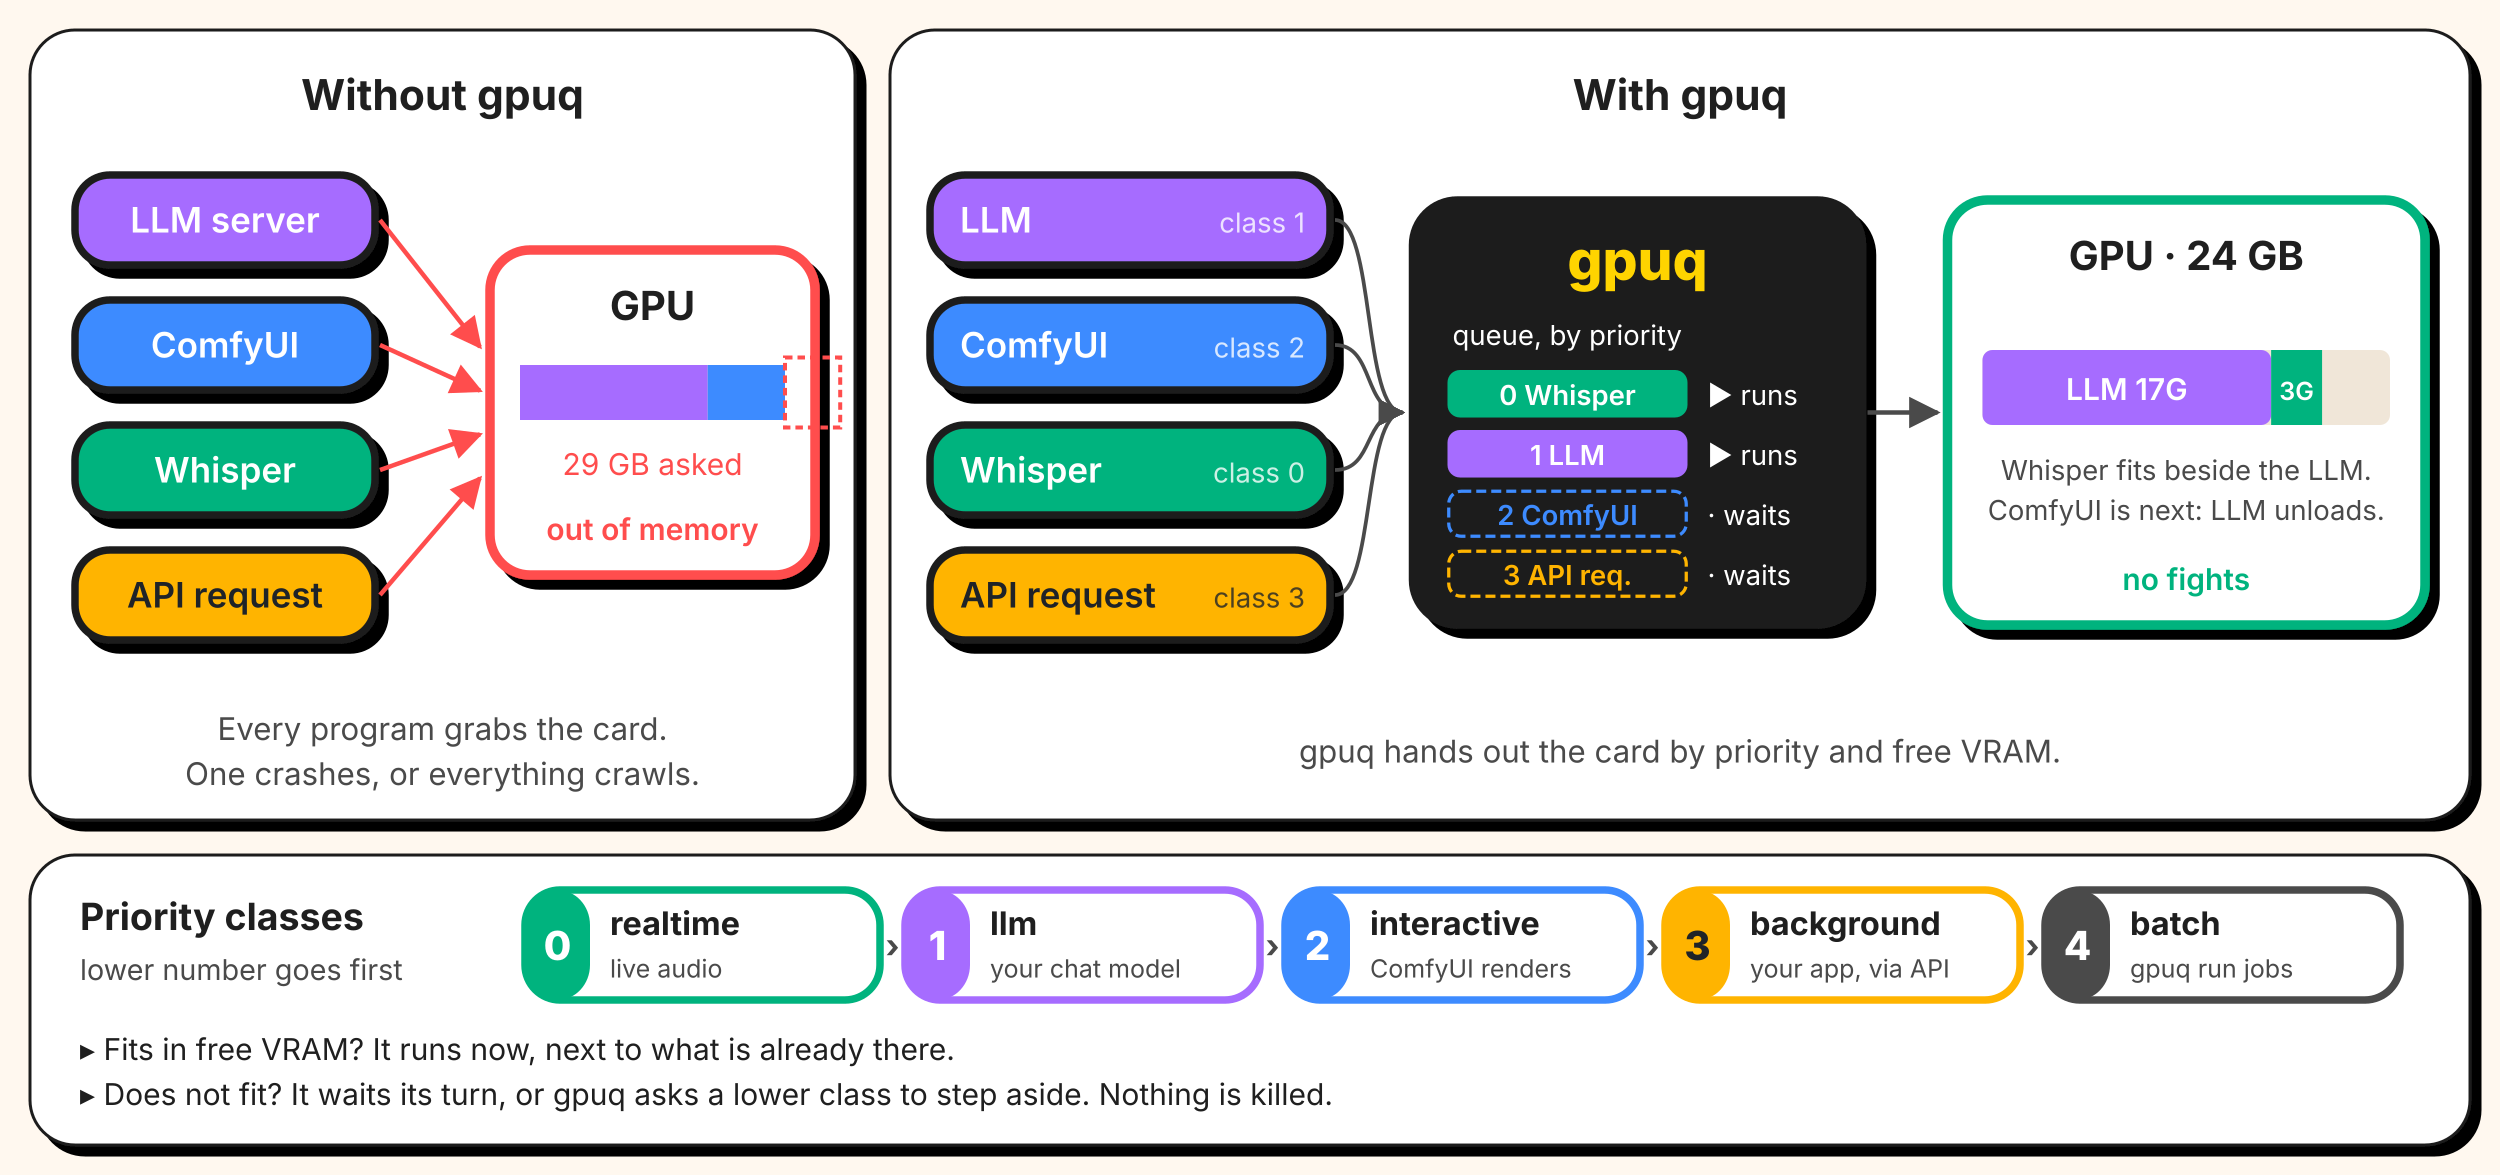
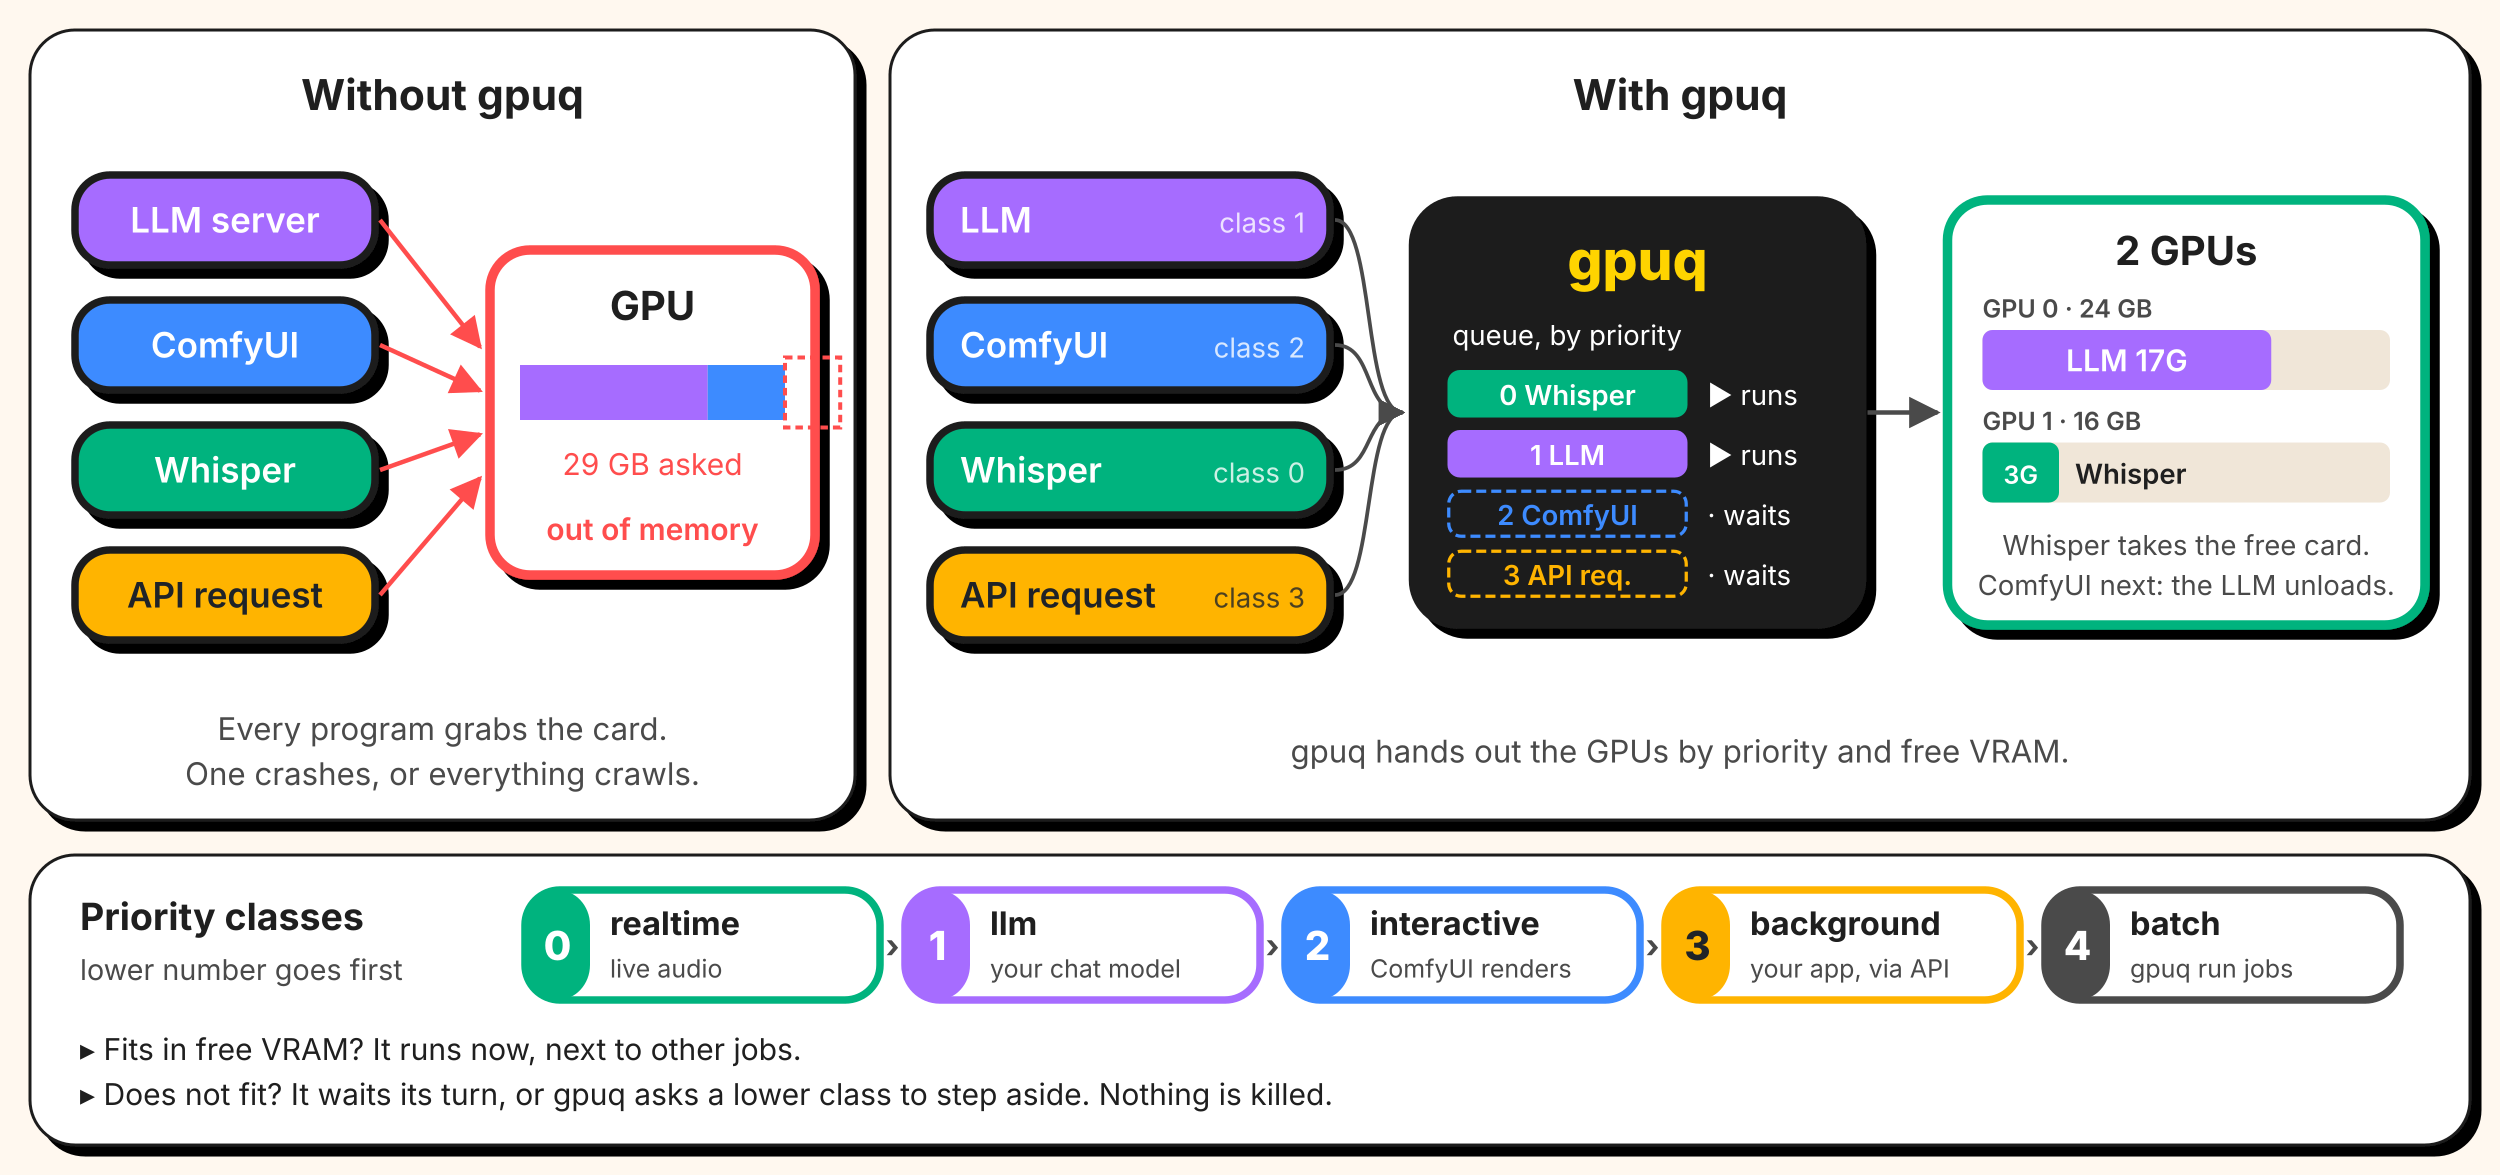
<svg xmlns="http://www.w3.org/2000/svg" width="1000" height="470" viewBox="0 0 1000 470" font-family="Inter, Helvetica, Arial, sans-serif">
  <defs>
    <marker id="m" viewBox="0 0 10 10" refX="9" refY="5" markerWidth="7" markerHeight="7" orient="auto">
      <path d="M0,0 L10,5 L0,10 z" fill="#4a4a4a" />
    </marker>
    <marker id="b" viewBox="0 0 10 10" refX="9" refY="5" markerWidth="7" markerHeight="7" orient="auto">
      <path d="M0,0 L10,5 L0,10 z" fill="#ff4d4d" />
    </marker>
    <filter id="sh" x="-10%" y="-10%" width="130%" height="140%">
      <feOffset dx="4" dy="4" in="SourceAlpha" />
      <feComponentTransfer>
        <feFuncA type="linear" slope="1" />
      </feComponentTransfer>
      <feMerge>
        <feMergeNode />
        <feMergeNode in="SourceGraphic" />
      </feMerge>
    </filter>
  </defs>
  <rect width="1000" height="470" fill="#fff8ef" />
  <g filter="url(#sh)">
    <rect x="12" y="12" width="330" height="316" rx="18" fill="#ffffff" stroke="#1f1f1f" stroke-width="1.2" />
    <rect x="356" y="12" width="632" height="316" rx="18" fill="#ffffff" stroke="#1f1f1f" stroke-width="1.2" />
  </g>
  <text x="177" y="44" text-anchor="middle" font-size="17" font-weight="700" fill="#1f1f1f">Without gpuq</text>
  <text x="672.0" y="44" text-anchor="middle" font-size="17" font-weight="700" fill="#1f1f1f">With gpuq</text>
  <g filter="url(#sh)">
    <rect x="30" y="70" width="120" height="36" rx="14" fill="#a66cff" stroke="#1f1f1f" stroke-width="3" />
  </g>
  <text x="90.0" y="93.0" text-anchor="middle" font-size="14" font-weight="600" fill="#ffffff">LLM server</text>
  <g filter="url(#sh)">
    <rect x="30" y="120" width="120" height="36" rx="14" fill="#3d8bff" stroke="#1f1f1f" stroke-width="3" />
  </g>
  <text x="90.0" y="143.0" text-anchor="middle" font-size="14" font-weight="600" fill="#ffffff">ComfyUI</text>
  <g filter="url(#sh)">
    <rect x="30" y="170" width="120" height="36" rx="14" fill="#00b37e" stroke="#1f1f1f" stroke-width="3" />
  </g>
  <text x="90.0" y="193.0" text-anchor="middle" font-size="14" font-weight="600" fill="#ffffff">Whisper</text>
  <g filter="url(#sh)">
    <rect x="30" y="220" width="120" height="36" rx="14" fill="#ffb400" stroke="#1f1f1f" stroke-width="3" />
  </g>
  <text x="90.0" y="243.0" text-anchor="middle" font-size="14" font-weight="600" fill="#1f2328">API request</text>
  <path d="M152,88 L192,138.75" stroke="#ff4d4d" stroke-width="1.8" marker-end="url(#b)" filter="none" />
  <path d="M152,138 L192,156.25" stroke="#ff4d4d" stroke-width="1.8" marker-end="url(#b)" filter="none" />
  <path d="M152,188 L192,173.75" stroke="#ff4d4d" stroke-width="1.8" marker-end="url(#b)" filter="none" />
  <path d="M152,238 L192,191.25" stroke="#ff4d4d" stroke-width="1.8" marker-end="url(#b)" filter="none" />
  <g filter="url(#sh)">
    <rect x="196" y="100" width="130" height="130" rx="16" fill="#ffffff" stroke="#ff4d4d" stroke-width="3.8" />
  </g>
  <text x="261.0" y="128" text-anchor="middle" font-size="16" font-weight="700" fill="#1f1f1f">GPU</text>
  <text x="261.0" y="216" text-anchor="middle" font-size="12" font-weight="600" fill="#ff4d4d">out of memory</text>
  <rect x="208" y="146" width="106" height="22" rx="3" fill="#f0e6d8" />
  <rect x="208" y="146" width="75.083" height="22" fill="#a66cff" />
  <rect x="283.083" y="146" width="30.917" height="22" fill="#3d8bff" />
  <rect x="314" y="143" width="22.083" height="28" fill="none" stroke="#ff4d4d" stroke-width="1.6" stroke-dasharray="3 2" />
  <text x="261.0" y="190" text-anchor="middle" font-size="12" fill="#ff4d4d">29 GB asked</text>
  <text x="177" y="296" text-anchor="middle" font-size="12.5" fill="#4a4a4a">Every program grabs the card.</text>
  <text x="177" y="314" text-anchor="middle" font-size="12.5" fill="#4a4a4a">One crashes, or everything crawls.</text>
  <g filter="url(#sh)">
    <rect x="372" y="70" width="160" height="36" rx="14" fill="#a66cff" stroke="#1f1f1f" stroke-width="3" />
  </g>
  <text x="384" y="93.0" font-size="14" font-weight="600" fill="#ffffff">LLM</text>
  <text x="522" y="93.0" text-anchor="end" font-size="11" fill="#ffffff" opacity="0.8">class 1</text>
  <g filter="url(#sh)">
    <rect x="372" y="120" width="160" height="36" rx="14" fill="#3d8bff" stroke="#1f1f1f" stroke-width="3" />
  </g>
  <text x="384" y="143.0" font-size="14" font-weight="600" fill="#ffffff">ComfyUI</text>
  <text x="522" y="143.0" text-anchor="end" font-size="11" fill="#ffffff" opacity="0.8">class 2</text>
  <g filter="url(#sh)">
    <rect x="372" y="170" width="160" height="36" rx="14" fill="#00b37e" stroke="#1f1f1f" stroke-width="3" />
  </g>
  <text x="384" y="193.0" font-size="14" font-weight="600" fill="#ffffff">Whisper</text>
  <text x="522" y="193.0" text-anchor="end" font-size="11" fill="#ffffff" opacity="0.8">class 0</text>
  <g filter="url(#sh)">
    <rect x="372" y="220" width="160" height="36" rx="14" fill="#ffb400" stroke="#1f1f1f" stroke-width="3" />
  </g>
  <text x="384" y="243.0" font-size="14" font-weight="600" fill="#1f2328">API request</text>
  <text x="522" y="243.0" text-anchor="end" font-size="11" fill="#1f2328" opacity="0.8">class 3</text>
  <path d="M534,88 C550,88 545,165.0 561,165.0" fill="none" stroke="#4a4a4a" stroke-width="1.5" marker-end="url(#m)" filter="none" />
  <path d="M534,138 C550,138 545,165.0 561,165.0" fill="none" stroke="#4a4a4a" stroke-width="1.5" marker-end="url(#m)" filter="none" />
  <path d="M534,188 C550,188 545,165.0 561,165.0" fill="none" stroke="#4a4a4a" stroke-width="1.5" marker-end="url(#m)" filter="none" />
  <path d="M534,238 C550,238 545,165.0 561,165.0" fill="none" stroke="#4a4a4a" stroke-width="1.5" marker-end="url(#m)" filter="none" />
  <g filter="url(#sh)">
    <rect x="565" y="80" width="180" height="170" rx="18" fill="#1f1f1f" stroke="#1f1f1f" stroke-width="3" />
  </g>
  <text x="655.0" y="112" text-anchor="middle" font-size="22" font-weight="800" fill="#ffd400">gpuq</text>
  <text x="581" y="138" font-size="11" fill="#ffffff">queue, by priority</text>
  <rect x="579" y="148" width="96" height="19" rx="5" fill="#00b37e" />
  <text x="627" y="162" text-anchor="middle" font-size="11" font-weight="600" fill="#ffffff">0 Whisper</text>
  <text x="683" y="162" font-size="11" fill="#ffffff">▶ runs</text>
  <rect x="579" y="172" width="96" height="19" rx="5" fill="#a66cff" />
  <text x="627" y="186" text-anchor="middle" font-size="11" font-weight="600" fill="#ffffff">1 LLM</text>
  <text x="683" y="186" font-size="11" fill="#ffffff">▶ runs</text>
  <rect x="579.5" y="196.5" width="95" height="18" rx="5" fill="none" stroke="#3d8bff" stroke-width="1.3" stroke-dasharray="4 2" />
  <text x="627" y="210" text-anchor="middle" font-size="11" font-weight="600" fill="#3d8bff">2 ComfyUI</text>
  <text x="683" y="210" font-size="11" fill="#ffffff">· waits</text>
  <rect x="579.5" y="220.5" width="95" height="18" rx="5" fill="none" stroke="#ffb400" stroke-width="1.3" stroke-dasharray="4 2" />
  <text x="627" y="234" text-anchor="middle" font-size="11" font-weight="600" fill="#ffb400">3 API req.</text>
  <text x="683" y="234" font-size="11" fill="#ffffff">· waits</text>
  <path d="M747,165.0 L775,165.0" stroke="#4a4a4a" stroke-width="1.8" marker-end="url(#m)" />
  <g filter="url(#sh)">
    <rect x="779" y="80" width="191" height="170" rx="16" fill="#ffffff" stroke="#00b37e" stroke-width="3.8" />
  </g>
-   <text x="874.5" y="108" text-anchor="middle" font-size="16" font-weight="700" fill="#1f1f1f">GPU · 24 GB</text>
-   <text x="874.5" y="236" text-anchor="middle" font-size="12" font-weight="600" fill="#00b37e">no fights</text>
-   <rect x="793" y="140" width="163" height="30" rx="4" fill="#f0e6d8" />
-   <rect x="793" y="140" width="115.458" height="30" rx="4" fill="#a66cff" />
-   <rect x="908.458" y="140" width="20.375" height="30" fill="#00b37e" />
-   <text x="850.729" y="160" text-anchor="middle" font-size="12" font-weight="600" fill="#ffffff">LLM 17G</text>
-   <text x="918.646" y="160" text-anchor="middle" font-size="10" font-weight="600" fill="#ffffff">3G</text>
-   <text x="874.5" y="192" text-anchor="middle" font-size="11" fill="#4a4a4a">Whisper fits beside the LLM.</text>
-   <text x="874.5" y="208" text-anchor="middle" font-size="11" fill="#4a4a4a">ComfyUI is next: LLM unloads.</text>
-   <text x="672.0" y="305" text-anchor="middle" font-size="12.5" fill="#4a4a4a">gpuq hands out the card by priority and free VRAM.</text>
+   <text x="874.5" y="106" text-anchor="middle" font-size="16" font-weight="700" fill="#1f1f1f">2 GPUs</text>
+   <text x="793" y="127" font-size="10" font-weight="600" fill="#4a4a4a">GPU 0 · 24 GB</text>
+   <rect x="793" y="132" width="163" height="24" rx="4" fill="#f0e6d8" />
+   <rect x="793" y="132" width="115.5" height="24" rx="4" fill="#a66cff" />
+   <text x="850.75" y="148.5" text-anchor="middle" font-size="12" font-weight="600" fill="#ffffff">LLM 17G</text>
+   <text x="793" y="172" font-size="10" font-weight="600" fill="#4a4a4a">GPU 1 · 16 GB</text>
+   <rect x="793" y="177" width="163" height="24" rx="4" fill="#f0e6d8" />
+   <rect x="793" y="177" width="30.6" height="24" rx="4" fill="#00b37e" />
+   <text x="808.3" y="193.5" text-anchor="middle" font-size="10" font-weight="600" fill="#ffffff">3G</text>
+   <text x="830" y="193.5" font-size="11" font-weight="600" fill="#1f1f1f">Whisper</text>
+   <text x="874.5" y="222" text-anchor="middle" font-size="11" fill="#4a4a4a">Whisper takes the free card.</text>
+   <text x="874.5" y="238" text-anchor="middle" font-size="11" fill="#4a4a4a">ComfyUI next: the LLM unloads.</text>
+   <text x="672.0" y="305" text-anchor="middle" font-size="12.5" fill="#4a4a4a">gpuq hands out the GPUs by priority and free VRAM.</text>
  <g filter="url(#sh)">
    <rect x="12" y="342" width="976" height="116" rx="18" fill="#ffffff" stroke="#1f1f1f" stroke-width="1.2" />
  </g>
  <text x="32" y="372" font-size="15" font-weight="700" fill="#1f1f1f">Priority classes</text>
  <text x="32" y="392" font-size="11.5" fill="#4a4a4a">lower number goes first</text>
  <rect x="210" y="356" width="142" height="44" rx="14" fill="none" stroke="#00b37e" stroke-width="3" />
  <rect x="210" y="356" width="26" height="44" rx="14" fill="#00b37e" />
  <text x="223" y="384" text-anchor="middle" font-size="16" font-weight="800" fill="#ffffff">0</text>
  <text x="244" y="374" font-size="13" font-weight="700" fill="#1f1f1f">realtime</text>
  <text x="244" y="391" font-size="10" fill="#4a4a4a">live audio</text>
  <text x="357.0" y="383" text-anchor="middle" font-size="13" font-weight="700" fill="#4a4a4a">›</text>
  <rect x="362" y="356" width="142" height="44" rx="14" fill="none" stroke="#a66cff" stroke-width="3" />
  <rect x="362" y="356" width="26" height="44" rx="14" fill="#a66cff" />
  <text x="375" y="384" text-anchor="middle" font-size="16" font-weight="800" fill="#ffffff">1</text>
  <text x="396" y="374" font-size="13" font-weight="700" fill="#1f1f1f">llm</text>
  <text x="396" y="391" font-size="10" fill="#4a4a4a">your chat model</text>
  <text x="509.0" y="383" text-anchor="middle" font-size="13" font-weight="700" fill="#4a4a4a">›</text>
  <rect x="514" y="356" width="142" height="44" rx="14" fill="none" stroke="#3d8bff" stroke-width="3" />
  <rect x="514" y="356" width="26" height="44" rx="14" fill="#3d8bff" />
  <text x="527" y="384" text-anchor="middle" font-size="16" font-weight="800" fill="#ffffff">2</text>
  <text x="548" y="374" font-size="13" font-weight="700" fill="#1f1f1f">interactive</text>
  <text x="548" y="391" font-size="10" fill="#4a4a4a">ComfyUI renders</text>
  <text x="661.0" y="383" text-anchor="middle" font-size="13" font-weight="700" fill="#4a4a4a">›</text>
  <rect x="666" y="356" width="142" height="44" rx="14" fill="none" stroke="#ffb400" stroke-width="3" />
  <rect x="666" y="356" width="26" height="44" rx="14" fill="#ffb400" />
  <text x="679" y="384" text-anchor="middle" font-size="16" font-weight="800" fill="#1f2328">3</text>
  <text x="700" y="374" font-size="13" font-weight="700" fill="#1f1f1f">background</text>
  <text x="700" y="391" font-size="10" fill="#4a4a4a">your app, via API</text>
  <text x="813.0" y="383" text-anchor="middle" font-size="13" font-weight="700" fill="#4a4a4a">›</text>
  <rect x="818" y="356" width="142" height="44" rx="14" fill="none" stroke="#4a4a4a" stroke-width="3" />
  <rect x="818" y="356" width="26" height="44" rx="14" fill="#4a4a4a" />
  <text x="831" y="384" text-anchor="middle" font-size="16" font-weight="800" fill="#ffffff">4</text>
  <text x="852" y="374" font-size="13" font-weight="700" fill="#1f1f1f">batch</text>
  <text x="852" y="391" font-size="10" fill="#4a4a4a">gpuq run jobs</text>
-   <text x="32" y="424" font-size="12" fill="#1f1f1f">▸ Fits in free VRAM? It runs now, next to what is already there.</text>
+   <text x="32" y="424" font-size="12" fill="#1f1f1f">▸ Fits in free VRAM? It runs now, next to other jobs.</text>
  <text x="32" y="442" font-size="12" fill="#1f1f1f">▸ Does not fit? It waits its turn, or gpuq asks a lower class to step aside. Nothing is killed.</text>
</svg>
